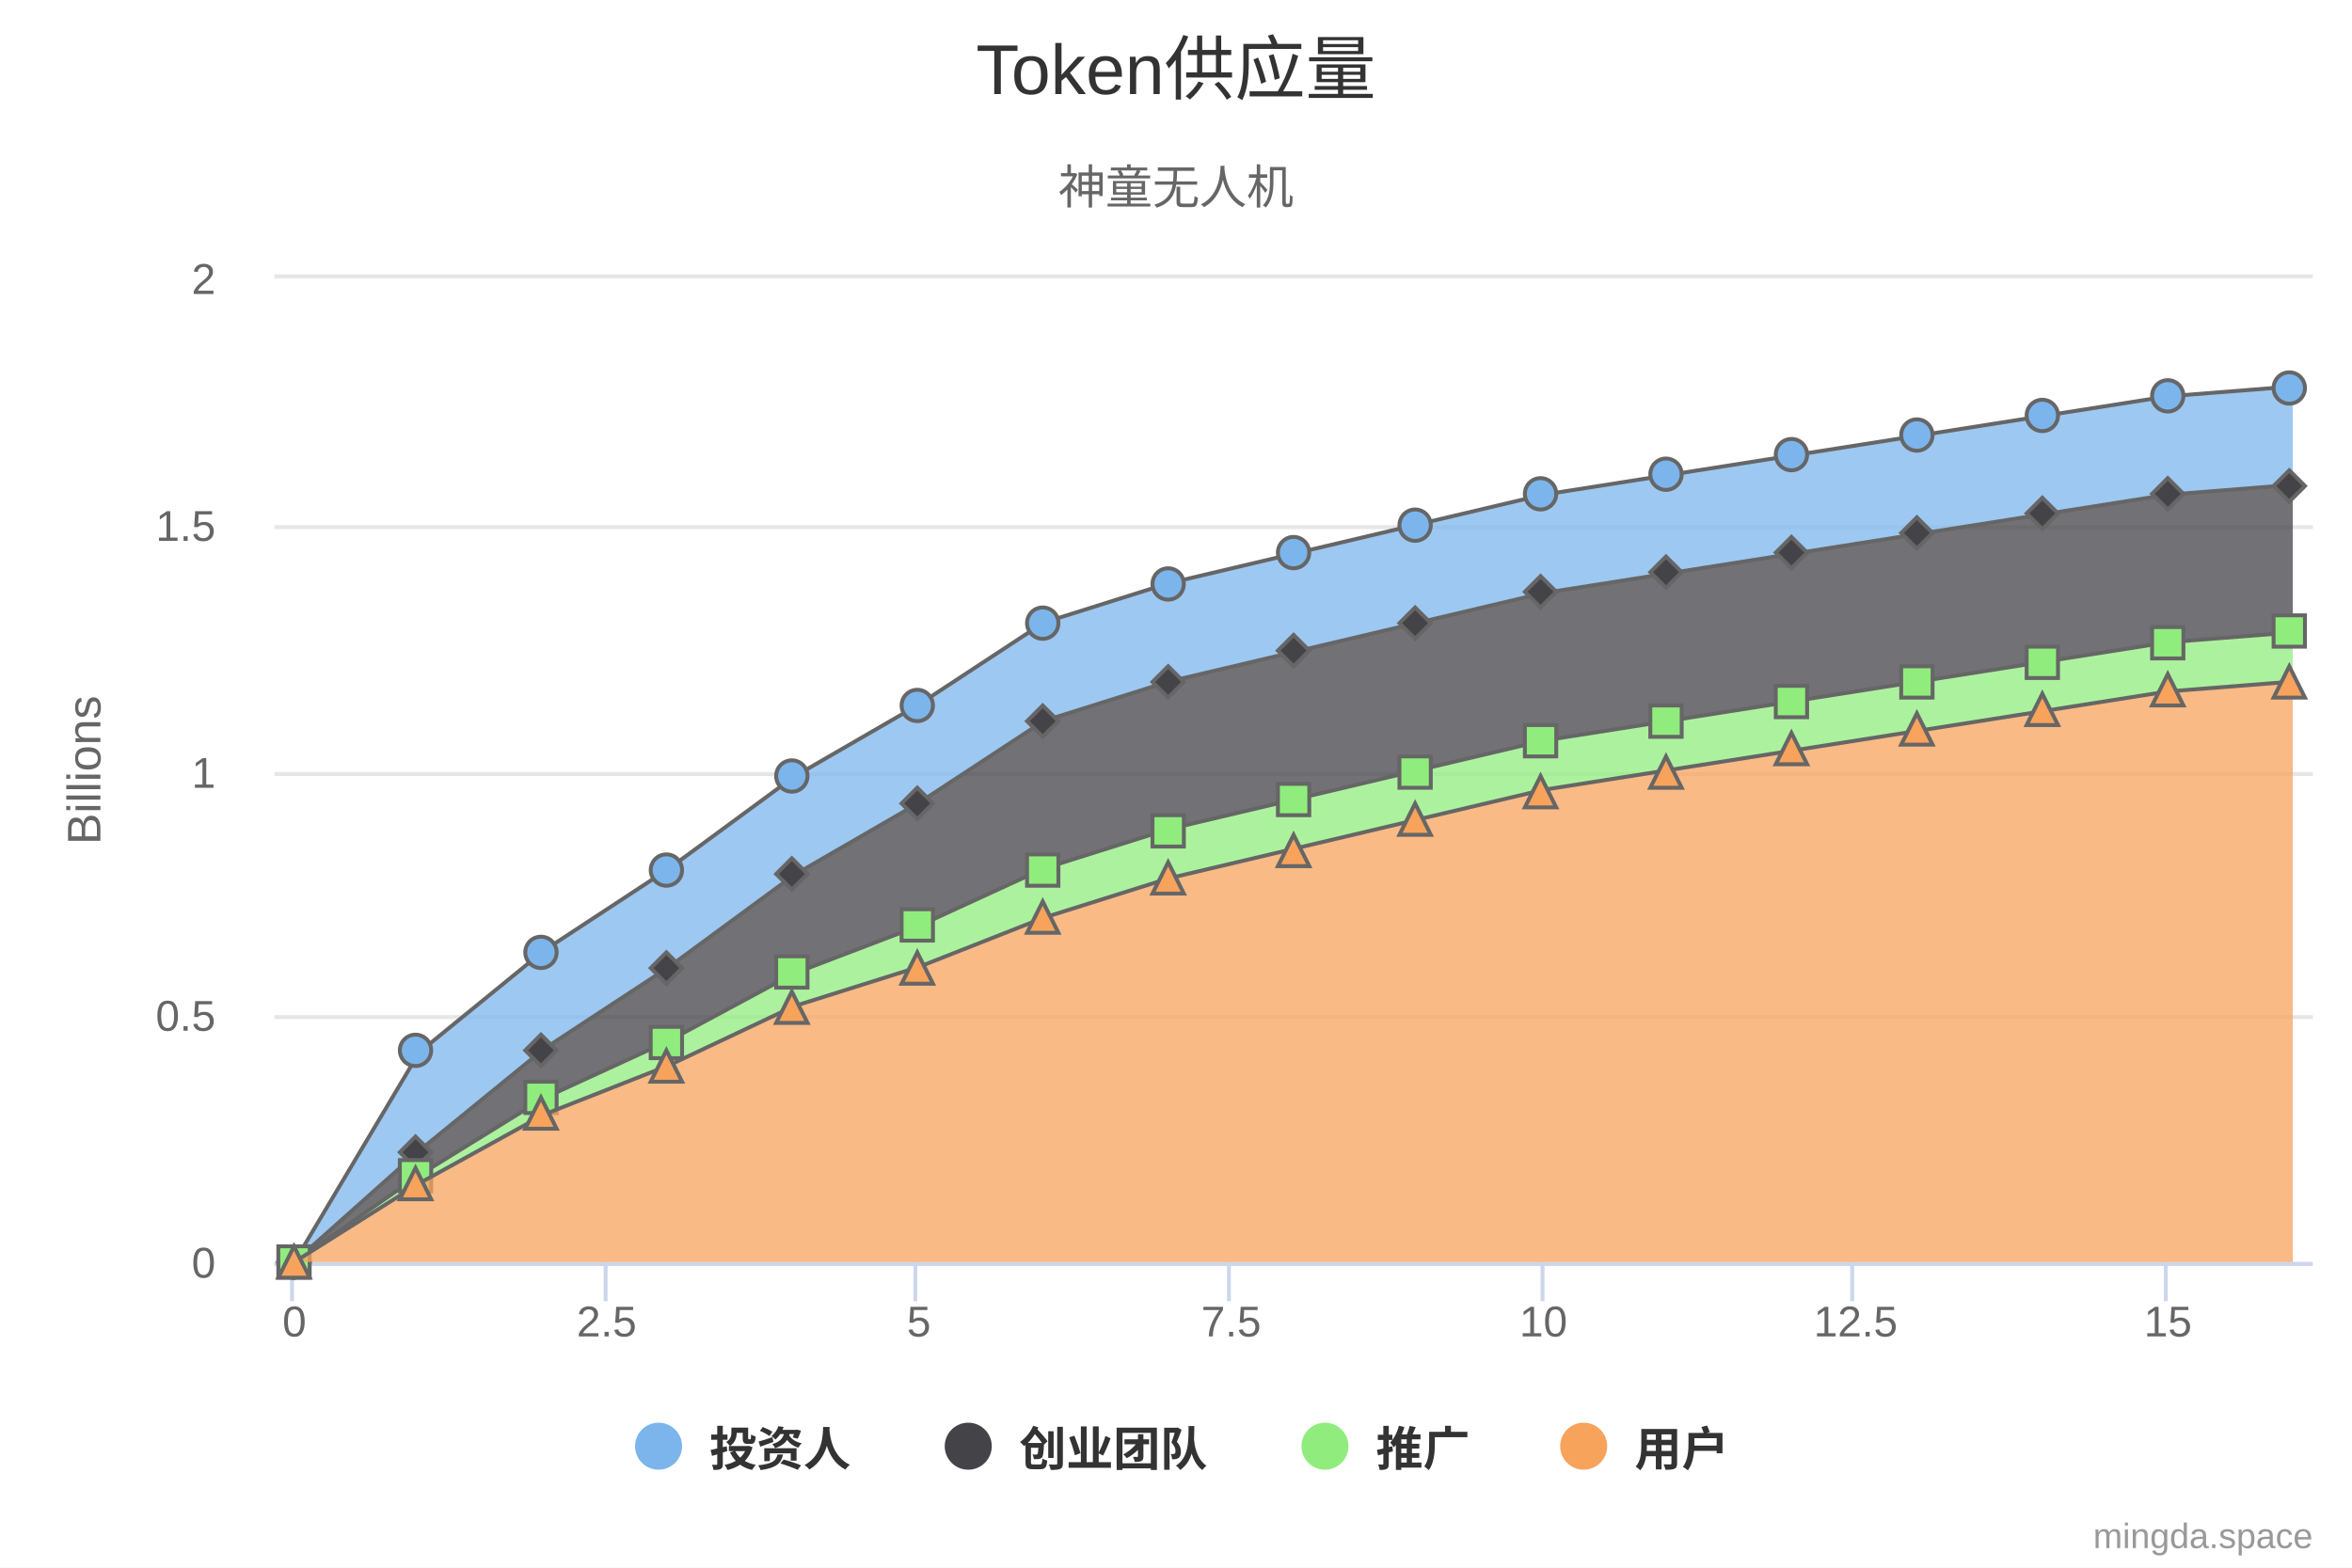
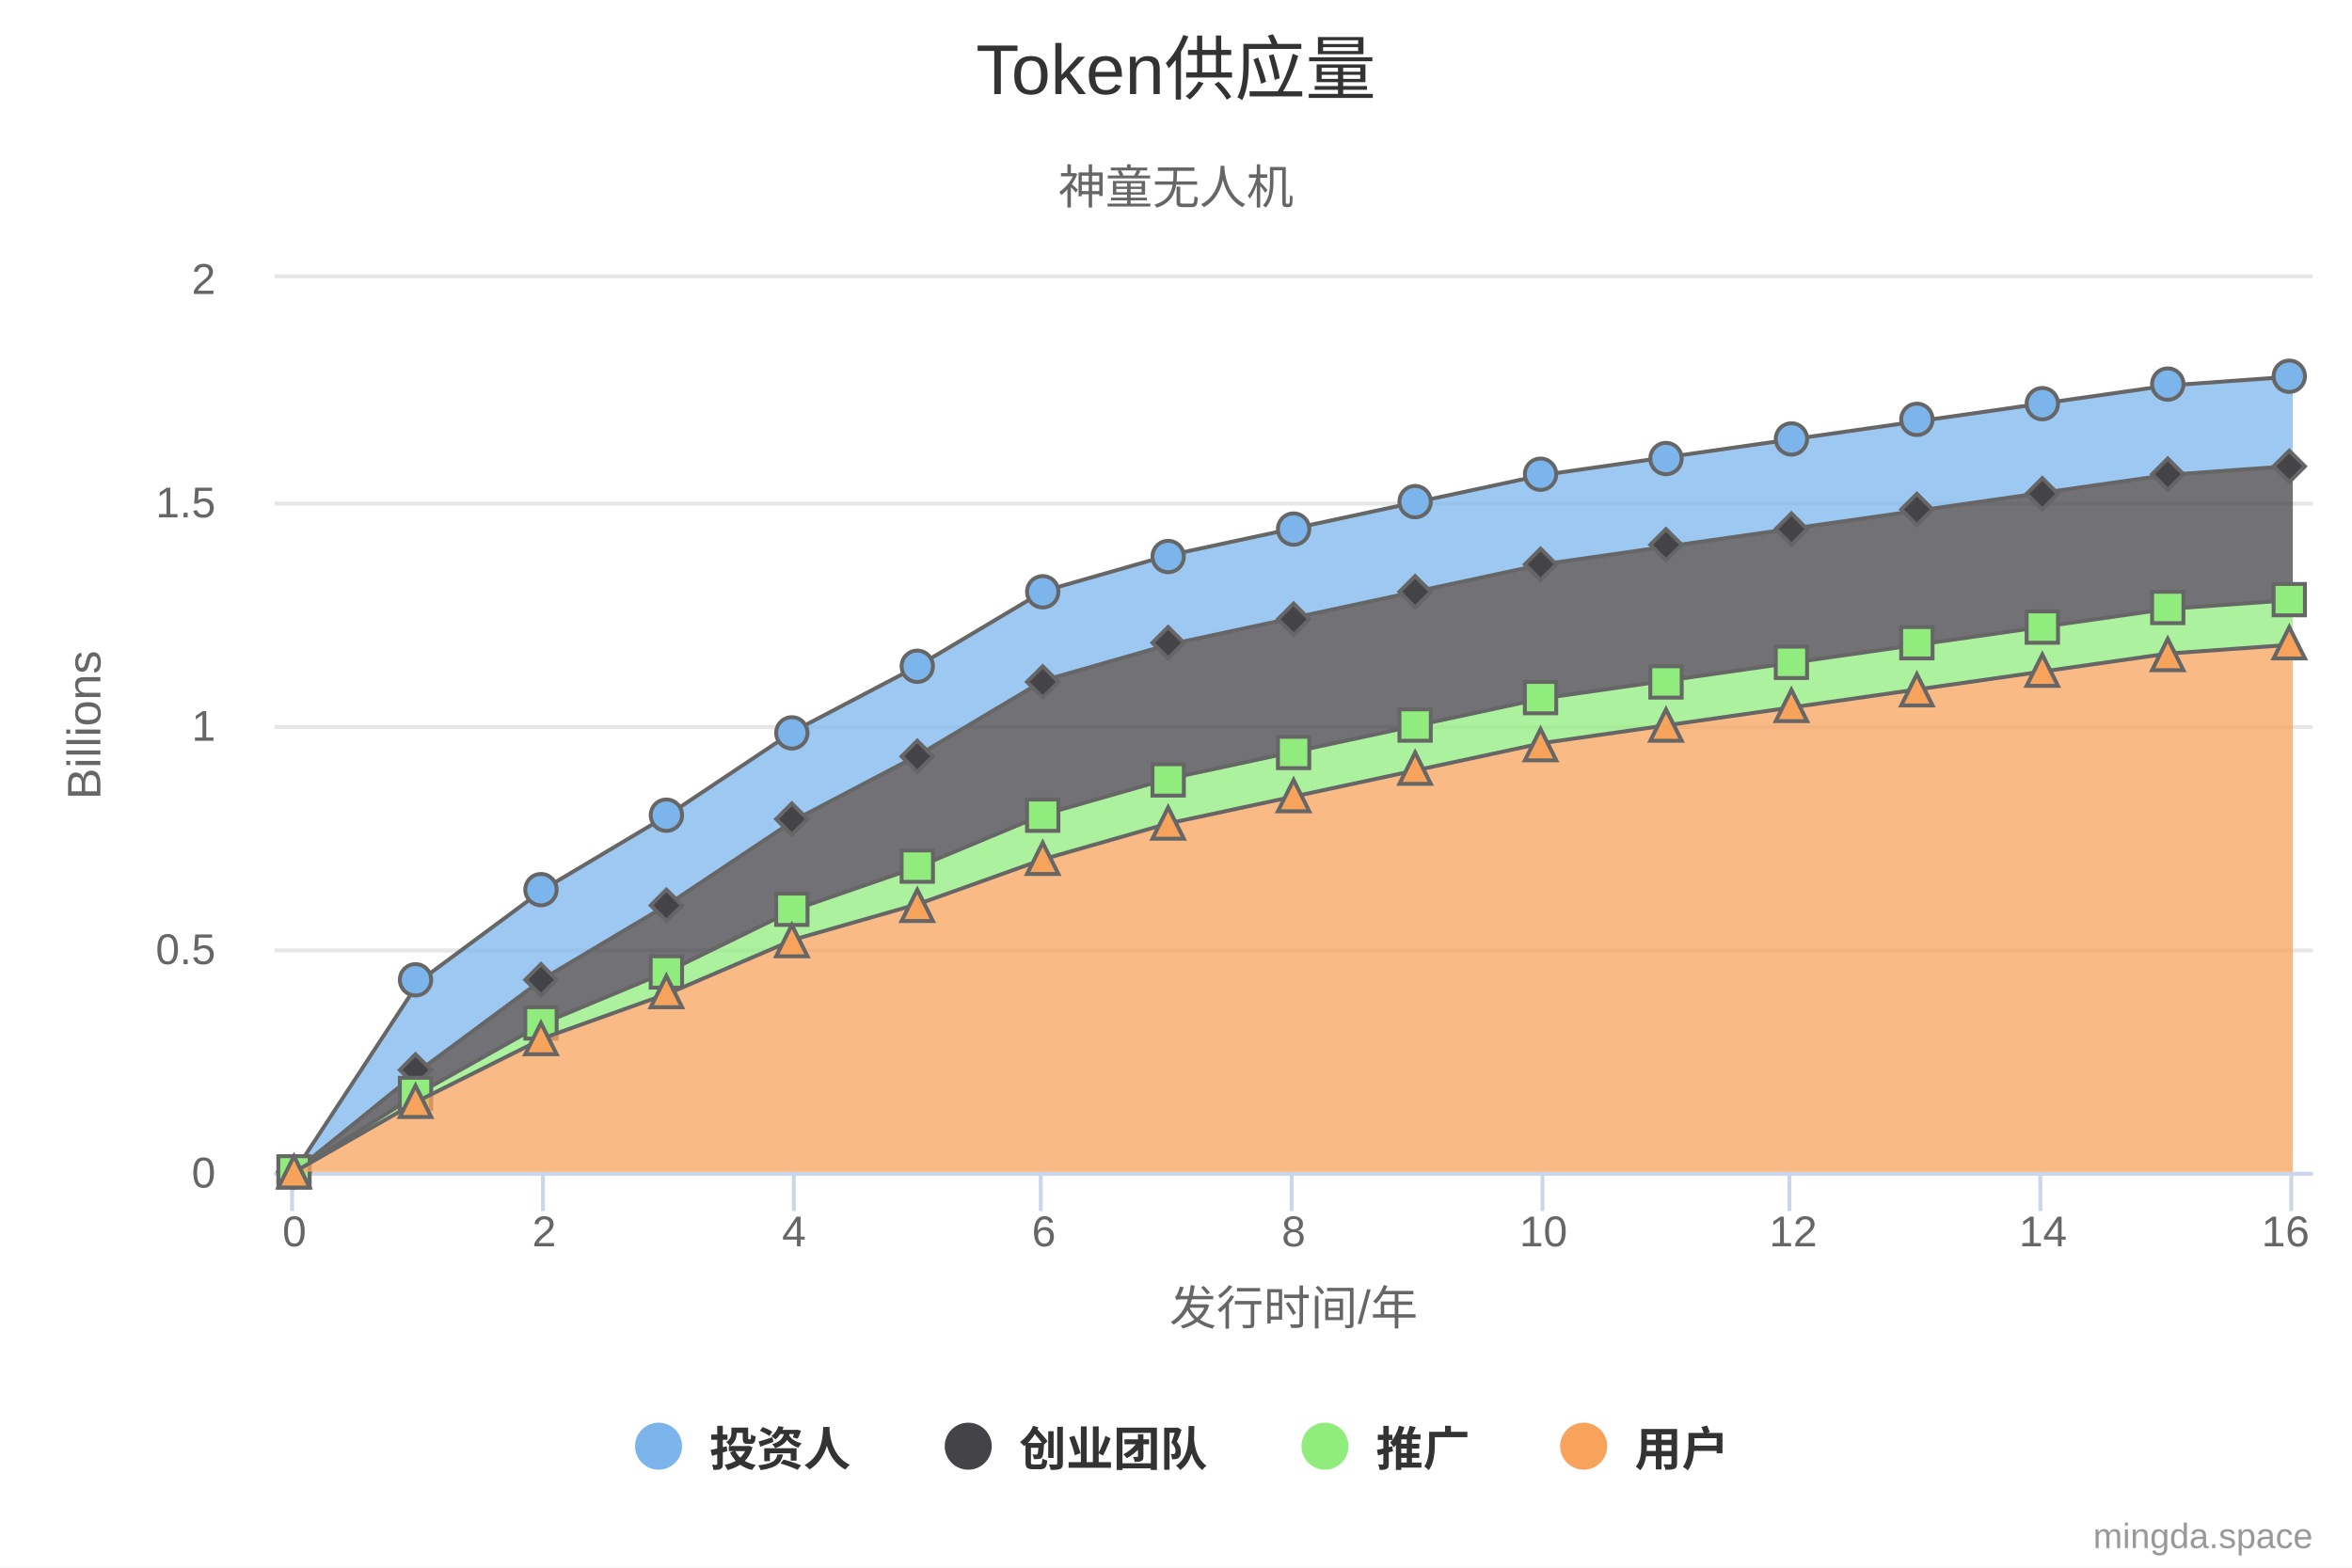
<svg xmlns="http://www.w3.org/2000/svg" version="1.1" class="highcharts-root" style="font-family:&quot;Lucida Grande&quot;, &quot;Lucida Sans Unicode&quot;, Arial, Helvetica, sans-serif;font-size:12px;" width="600" height="400" viewBox="0 0 600 400">
  <defs>
-     <clipPath id="highcharts-ip0k5ia-7">
-       <rect x="0" y="0" width="520" height="251" fill="none" />
+     <clipPath id="highcharts-q4d5zho-13">
+       <rect x="0" y="0" width="520" height="228" fill="none" />
    </clipPath>
  </defs>
  <rect fill="#ffffff" class="highcharts-background" x="0" y="0" width="600" height="400" rx="0" ry="0" />
-   <rect fill="none" class="highcharts-plot-background" x="70" y="71" width="520" height="251" />
+   <rect fill="none" class="highcharts-plot-background" x="70" y="71" width="520" height="228" />
  <g class="highcharts-grid highcharts-xaxis-grid ">
-     <path fill="none" class="highcharts-grid-line" d="M 74.5 71 L 74.5 322" opacity="1" />
-     <path fill="none" class="highcharts-grid-line" d="M 154.5 71 L 154.5 322" opacity="1" />
-     <path fill="none" class="highcharts-grid-line" d="M 233.5 71 L 233.5 322" opacity="1" />
-     <path fill="none" class="highcharts-grid-line" d="M 313.5 71 L 313.5 322" opacity="1" />
-     <path fill="none" class="highcharts-grid-line" d="M 393.5 71 L 393.5 322" opacity="1" />
-     <path fill="none" class="highcharts-grid-line" d="M 472.5 71 L 472.5 322" opacity="1" />
-     <path fill="none" class="highcharts-grid-line" d="M 552.5 71 L 552.5 322" opacity="1" />
+     <path fill="none" class="highcharts-grid-line" d="M 74.5 71 L 74.5 299" opacity="1" />
+     <path fill="none" class="highcharts-grid-line" d="M 138.5 71 L 138.5 299" opacity="1" />
+     <path fill="none" class="highcharts-grid-line" d="M 202.5 71 L 202.5 299" opacity="1" />
+     <path fill="none" class="highcharts-grid-line" d="M 265.5 71 L 265.5 299" opacity="1" />
+     <path fill="none" class="highcharts-grid-line" d="M 329.5 71 L 329.5 299" opacity="1" />
+     <path fill="none" class="highcharts-grid-line" d="M 393.5 71 L 393.5 299" opacity="1" />
+     <path fill="none" class="highcharts-grid-line" d="M 456.5 71 L 456.5 299" opacity="1" />
+     <path fill="none" class="highcharts-grid-line" d="M 520.5 71 L 520.5 299" opacity="1" />
+     <path fill="none" class="highcharts-grid-line" d="M 584.5 71 L 584.5 299" opacity="1" />
  </g>
  <g class="highcharts-grid highcharts-yaxis-grid ">
-     <path fill="none" stroke="#e6e6e6" stroke-width="1" class="highcharts-grid-line" d="M 70 322.5 L 590 322.5" opacity="1" />
-     <path fill="none" stroke="#e6e6e6" stroke-width="1" class="highcharts-grid-line" d="M 70 259.5 L 590 259.5" opacity="1" />
-     <path fill="none" stroke="#e6e6e6" stroke-width="1" class="highcharts-grid-line" d="M 70 197.5 L 590 197.5" opacity="1" />
-     <path fill="none" stroke="#e6e6e6" stroke-width="1" class="highcharts-grid-line" d="M 70 134.5 L 590 134.5" opacity="1" />
+     <path fill="none" stroke="#e6e6e6" stroke-width="1" class="highcharts-grid-line" d="M 70 299.5 L 590 299.5" opacity="1" />
+     <path fill="none" stroke="#e6e6e6" stroke-width="1" class="highcharts-grid-line" d="M 70 242.5 L 590 242.5" opacity="1" />
+     <path fill="none" stroke="#e6e6e6" stroke-width="1" class="highcharts-grid-line" d="M 70 185.5 L 590 185.5" opacity="1" />
+     <path fill="none" stroke="#e6e6e6" stroke-width="1" class="highcharts-grid-line" d="M 70 128.5 L 590 128.5" opacity="1" />
    <path fill="none" stroke="#e6e6e6" stroke-width="1" class="highcharts-grid-line" d="M 70 70.5 L 590 70.5" opacity="1" />
  </g>
-   <rect fill="none" class="highcharts-plot-border" x="70" y="71" width="520" height="251" />
+   <rect fill="none" class="highcharts-plot-border" x="70" y="71" width="520" height="228" />
  <g class="highcharts-axis highcharts-xaxis ">
-     <path fill="none" class="highcharts-tick" stroke="#ccd6eb" stroke-width="1" d="M 74.5 322 L 74.5 332" opacity="1" />
-     <path fill="none" class="highcharts-tick" stroke="#ccd6eb" stroke-width="1" d="M 154.5 322 L 154.5 332" opacity="1" />
-     <path fill="none" class="highcharts-tick" stroke="#ccd6eb" stroke-width="1" d="M 233.5 322 L 233.5 332" opacity="1" />
-     <path fill="none" class="highcharts-tick" stroke="#ccd6eb" stroke-width="1" d="M 313.5 322 L 313.5 332" opacity="1" />
-     <path fill="none" class="highcharts-tick" stroke="#ccd6eb" stroke-width="1" d="M 393.5 322 L 393.5 332" opacity="1" />
-     <path fill="none" class="highcharts-tick" stroke="#ccd6eb" stroke-width="1" d="M 472.5 322 L 472.5 332" opacity="1" />
-     <path fill="none" class="highcharts-tick" stroke="#ccd6eb" stroke-width="1" d="M 552.5 322 L 552.5 332" opacity="1" />
-     <path fill="none" class="highcharts-axis-line" stroke="#ccd6eb" stroke-width="1" d="M 70 322.5 L 590 322.5" />
+     <path fill="none" class="highcharts-tick" stroke="#ccd6eb" stroke-width="1" d="M 74.5 299 L 74.5 309" opacity="1" />
+     <path fill="none" class="highcharts-tick" stroke="#ccd6eb" stroke-width="1" d="M 138.5 299 L 138.5 309" opacity="1" />
+     <path fill="none" class="highcharts-tick" stroke="#ccd6eb" stroke-width="1" d="M 202.5 299 L 202.5 309" opacity="1" />
+     <path fill="none" class="highcharts-tick" stroke="#ccd6eb" stroke-width="1" d="M 265.5 299 L 265.5 309" opacity="1" />
+     <path fill="none" class="highcharts-tick" stroke="#ccd6eb" stroke-width="1" d="M 329.5 299 L 329.5 309" opacity="1" />
+     <path fill="none" class="highcharts-tick" stroke="#ccd6eb" stroke-width="1" d="M 393.5 299 L 393.5 309" opacity="1" />
+     <path fill="none" class="highcharts-tick" stroke="#ccd6eb" stroke-width="1" d="M 456.5 299 L 456.5 309" opacity="1" />
+     <path fill="none" class="highcharts-tick" stroke="#ccd6eb" stroke-width="1" d="M 520.5 299 L 520.5 309" opacity="1" />
+     <path fill="none" class="highcharts-tick" stroke="#ccd6eb" stroke-width="1" d="M 584.5 299 L 584.5 309" opacity="1" />
+     <text x="330" text-anchor="middle" transform="translate(0,0)" class="highcharts-axis-title" style="color:#666666;fill:#666666;" y="338">
+       <tspan>发行时间/年</tspan>
+     </text>
+     <path fill="none" class="highcharts-axis-line" stroke="#ccd6eb" stroke-width="1" d="M 70 299.5 L 590 299.5" />
  </g>
  <g class="highcharts-axis highcharts-yaxis ">
-     <text x="25.609" text-anchor="middle" transform="translate(0,0) rotate(270 25.60938 196.5)" class="highcharts-axis-title" style="color:#666666;fill:#666666;" y="196.5">
+     <text x="25.609" text-anchor="middle" transform="translate(0,0) rotate(270 25.60938 185)" class="highcharts-axis-title" style="color:#666666;fill:#666666;" y="185">
      <tspan>Billions</tspan>
    </text>
-     <path fill="none" class="highcharts-axis-line" d="M 70 71 L 70 322" />
+     <path fill="none" class="highcharts-axis-line" d="M 70 71 L 70 299" />
  </g>
  <g class="highcharts-series-group">
-     <g class="highcharts-series highcharts-series-0 highcharts-area-series highcharts-color-0 " transform="translate(70,71) scale(1 1)" clip-path="url(#highcharts-ip0k5ia-7)">
-       <path fill="rgb(124,181,236)" fill-opacity="0.75" d="M 5.098 251 L 36.961 197.487 L 68.824 171.508 L 100.686 150.6 L 132.549 127.182 L 164.412 108.758 L 196.275 87.85 L 228.137 77.81 L 260 70.28 L 291.863 62.75 L 323.725 55.22 L 355.588 50.2 L 387.451 45.18 L 419.314 40.16 L 451.176 35.14 L 483.039 30.12 L 514.902 27.61 L 514.902 52.71 L 483.039 55.22 L 451.176 60.24 L 419.314 65.26 L 387.451 70.28 L 355.588 75.3 L 323.725 80.32 L 291.863 87.85 L 260 95.38 L 228.137 102.91 L 196.275 112.95 L 164.412 133.858 L 132.549 152.282 L 100.686 175.7 L 68.824 196.608 L 36.961 222.587 L 5.098 251" class="highcharts-area" />
-       <path fill="none" d="M 5.098 251 L 36.961 197.487 L 68.824 171.508 L 100.686 150.6 L 132.549 127.182 L 164.412 108.758 L 196.275 87.85 L 228.137 77.81 L 260 70.28 L 291.863 62.75 L 323.725 55.22 L 355.588 50.2 L 387.451 45.18 L 419.314 40.16 L 451.176 35.14 L 483.039 30.12 L 514.902 27.61" class="highcharts-graph" stroke="#666666" stroke-width="1" stroke-linejoin="round" stroke-linecap="round" />
+     <g class="highcharts-series highcharts-series-0 highcharts-area-series highcharts-color-0 " transform="translate(70,71) scale(1 1)" clip-path="url(#highcharts-q4d5zho-13)">
+       <path fill="rgb(124,181,236)" fill-opacity="0.75" d="M 5.098 228 L 36.961 179.39 L 68.824 155.792 L 100.686 136.8 L 132.549 115.528 L 164.412 98.792 L 196.275 79.8 L 228.137 70.68 L 260 63.84 L 291.863 57 L 323.725 50.16 L 355.588 45.6 L 387.451 41.04 L 419.314 36.48 L 451.176 31.92 L 483.039 27.36 L 514.902 25.08 L 514.902 47.88 L 483.039 50.16 L 451.176 54.72 L 419.314 59.28 L 387.451 63.84 L 355.588 68.4 L 323.725 72.96 L 291.863 79.8 L 260 86.64 L 228.137 93.48 L 196.275 102.6 L 164.412 121.592 L 132.549 138.328 L 100.686 159.6 L 68.824 178.592 L 36.961 202.19 L 5.098 228" class="highcharts-area" />
+       <path fill="none" d="M 5.098 228 L 36.961 179.39 L 68.824 155.792 L 100.686 136.8 L 132.549 115.528 L 164.412 98.792 L 196.275 79.8 L 228.137 70.68 L 260 63.84 L 291.863 57 L 323.725 50.16 L 355.588 45.6 L 387.451 41.04 L 419.314 36.48 L 451.176 31.92 L 483.039 27.36 L 514.902 25.08" class="highcharts-graph" stroke="#666666" stroke-width="1" stroke-linejoin="round" stroke-linecap="round" />
    </g>
    <g class="highcharts-markers highcharts-series-0 highcharts-area-series highcharts-color-0 " transform="translate(70,71) scale(1 1)" clip-path="none">
-       <path fill="#7cb5ec" d="M 9 251 A 4 4 0 1 1 9 250.996 Z" stroke="#666666" stroke-width="1" class="highcharts-point highcharts-color-0" />
-       <path fill="#7cb5ec" d="M 40 197 A 4 4 0 1 1 40 196.996 Z" stroke="#666666" stroke-width="1" class="highcharts-point highcharts-color-0" />
-       <path fill="#7cb5ec" d="M 72 172 A 4 4 0 1 1 72 171.996 Z" stroke="#666666" stroke-width="1" class="highcharts-point highcharts-color-0" />
-       <path fill="#7cb5ec" d="M 104 151 A 4 4 0 1 1 104 150.996 Z" stroke="#666666" stroke-width="1" class="highcharts-point highcharts-color-0" />
-       <path fill="#7cb5ec" d="M 136 127 A 4 4 0 1 1 136 126.996 Z" stroke="#666666" stroke-width="1" class="highcharts-point highcharts-color-0" />
-       <path fill="#7cb5ec" d="M 168 109 A 4 4 0 1 1 168 108.996 Z" stroke="#666666" stroke-width="1" class="highcharts-point highcharts-color-0" />
-       <path fill="#7cb5ec" d="M 200 88 A 4 4 0 1 1 200 87.996 Z" stroke="#666666" stroke-width="1" class="highcharts-point highcharts-color-0" />
-       <path fill="#7cb5ec" d="M 232 78 A 4 4 0 1 1 232 77.996 Z" stroke="#666666" stroke-width="1" class="highcharts-point highcharts-color-0" />
-       <path fill="#7cb5ec" d="M 264 70 A 4 4 0 1 1 264 69.996 Z" stroke="#666666" stroke-width="1" class="highcharts-point highcharts-color-0" />
-       <path fill="#7cb5ec" d="M 295 63 A 4 4 0 1 1 295 62.996 Z" stroke="#666666" stroke-width="1" class="highcharts-point highcharts-color-0" />
-       <path fill="#7cb5ec" d="M 327 55 A 4 4 0 1 1 327 54.996 Z" stroke="#666666" stroke-width="1" class="highcharts-point highcharts-color-0" />
-       <path fill="#7cb5ec" d="M 359 50 A 4 4 0 1 1 359 49.996 Z" stroke="#666666" stroke-width="1" class="highcharts-point highcharts-color-0" />
-       <path fill="#7cb5ec" d="M 391 45 A 4 4 0 1 1 391 44.996 Z" stroke="#666666" stroke-width="1" class="highcharts-point highcharts-color-0" />
-       <path fill="#7cb5ec" d="M 423 40 A 4 4 0 1 1 423 39.996 Z" stroke="#666666" stroke-width="1" class="highcharts-point highcharts-color-0" />
-       <path fill="#7cb5ec" d="M 455 35 A 4 4 0 1 1 455 34.996 Z" stroke="#666666" stroke-width="1" class="highcharts-point highcharts-color-0" />
-       <path fill="#7cb5ec" d="M 487 30 A 4 4 0 1 1 487 29.996 Z" stroke="#666666" stroke-width="1" class="highcharts-point highcharts-color-0" />
-       <path fill="#7cb5ec" d="M 518 28 A 4 4 0 1 1 518 27.996 Z" stroke="#666666" stroke-width="1" class="highcharts-point highcharts-color-0" />
+       <path fill="#7cb5ec" d="M 9 228 A 4 4 0 1 1 9 227.996 Z" stroke="#666666" stroke-width="1" class="highcharts-point highcharts-color-0" />
+       <path fill="#7cb5ec" d="M 40 179 A 4 4 0 1 1 40 178.996 Z" stroke="#666666" stroke-width="1" class="highcharts-point highcharts-color-0" />
+       <path fill="#7cb5ec" d="M 72 156 A 4 4 0 1 1 72 155.996 Z" stroke="#666666" stroke-width="1" class="highcharts-point highcharts-color-0" />
+       <path fill="#7cb5ec" d="M 104 137 A 4 4 0 1 1 104 136.996 Z" stroke="#666666" stroke-width="1" class="highcharts-point highcharts-color-0" />
+       <path fill="#7cb5ec" d="M 136 116 A 4 4 0 1 1 136 115.996 Z" stroke="#666666" stroke-width="1" class="highcharts-point highcharts-color-0" />
+       <path fill="#7cb5ec" d="M 168 99 A 4 4 0 1 1 168 98.996 Z" stroke="#666666" stroke-width="1" class="highcharts-point highcharts-color-0" />
+       <path fill="#7cb5ec" d="M 200 80 A 4 4 0 1 1 200 79.996 Z" stroke="#666666" stroke-width="1" class="highcharts-point highcharts-color-0" />
+       <path fill="#7cb5ec" d="M 232 71 A 4 4 0 1 1 232 70.996 Z" stroke="#666666" stroke-width="1" class="highcharts-point highcharts-color-0" />
+       <path fill="#7cb5ec" d="M 264 64 A 4 4 0 1 1 264 63.996 Z" stroke="#666666" stroke-width="1" class="highcharts-point highcharts-color-0" />
+       <path fill="#7cb5ec" d="M 295 57 A 4 4 0 1 1 295 56.996 Z" stroke="#666666" stroke-width="1" class="highcharts-point highcharts-color-0" />
+       <path fill="#7cb5ec" d="M 327 50 A 4 4 0 1 1 327 49.996 Z" stroke="#666666" stroke-width="1" class="highcharts-point highcharts-color-0" />
+       <path fill="#7cb5ec" d="M 359 46 A 4 4 0 1 1 359 45.996 Z" stroke="#666666" stroke-width="1" class="highcharts-point highcharts-color-0" />
+       <path fill="#7cb5ec" d="M 391 41 A 4 4 0 1 1 391 40.996 Z" stroke="#666666" stroke-width="1" class="highcharts-point highcharts-color-0" />
+       <path fill="#7cb5ec" d="M 423 36 A 4 4 0 1 1 423 35.996 Z" stroke="#666666" stroke-width="1" class="highcharts-point highcharts-color-0" />
+       <path fill="#7cb5ec" d="M 455 32 A 4 4 0 1 1 455 31.996 Z" stroke="#666666" stroke-width="1" class="highcharts-point highcharts-color-0" />
+       <path fill="#7cb5ec" d="M 487 27 A 4 4 0 1 1 487 26.996 Z" stroke="#666666" stroke-width="1" class="highcharts-point highcharts-color-0" />
+       <path fill="#7cb5ec" d="M 518 25 A 4 4 0 1 1 518 24.996 Z" stroke="#666666" stroke-width="1" class="highcharts-point highcharts-color-0" />
    </g>
-     <g class="highcharts-series highcharts-series-1 highcharts-area-series highcharts-color-1 " transform="translate(70,71) scale(1 1)" clip-path="url(#highcharts-ip0k5ia-7)">
-       <path fill="rgb(67,67,72)" fill-opacity="0.75" d="M 5.098 251 L 36.961 222.587 L 68.824 196.608 L 100.686 175.7 L 132.549 152.282 L 164.412 133.858 L 196.275 112.95 L 228.137 102.91 L 260 95.38 L 291.863 87.85 L 323.725 80.32 L 355.588 75.3 L 387.451 70.28 L 419.314 65.26 L 451.176 60.24 L 483.039 55.22 L 514.902 52.71 L 514.902 90.36 L 483.039 92.87 L 451.176 97.89 L 419.314 102.91 L 387.451 107.93 L 355.588 112.95 L 323.725 117.97 L 291.863 125.5 L 260 133.03 L 228.137 140.56 L 196.275 150.6 L 164.412 165.233 L 132.549 177.382 L 100.686 194.525 L 68.824 209.158 L 36.961 228.837 L 5.098 251" class="highcharts-area" />
-       <path fill="none" d="M 5.098 251 L 36.961 222.587 L 68.824 196.608 L 100.686 175.7 L 132.549 152.282 L 164.412 133.858 L 196.275 112.95 L 228.137 102.91 L 260 95.38 L 291.863 87.85 L 323.725 80.32 L 355.588 75.3 L 387.451 70.28 L 419.314 65.26 L 451.176 60.24 L 483.039 55.22 L 514.902 52.71" class="highcharts-graph" stroke="#666666" stroke-width="1" stroke-linejoin="round" stroke-linecap="round" />
+     <g class="highcharts-series highcharts-series-1 highcharts-area-series highcharts-color-1 " transform="translate(70,71) scale(1 1)" clip-path="url(#highcharts-q4d5zho-13)">
+       <path fill="rgb(67,67,72)" fill-opacity="0.75" d="M 5.098 228 L 36.961 202.19 L 68.824 178.592 L 100.686 159.6 L 132.549 138.328 L 164.412 121.592 L 196.275 102.6 L 228.137 93.48 L 260 86.64 L 291.863 79.8 L 323.725 72.96 L 355.588 68.4 L 387.451 63.84 L 419.314 59.28 L 451.176 54.72 L 483.039 50.16 L 514.902 47.88 L 514.902 82.08 L 483.039 84.36 L 451.176 88.92 L 419.314 93.48 L 387.451 98.04 L 355.588 102.6 L 323.725 107.16 L 291.863 114 L 260 120.84 L 228.137 127.68 L 196.275 136.8 L 164.412 150.092 L 132.549 161.128 L 100.686 176.7 L 68.824 189.992 L 36.961 207.868 L 5.098 228" class="highcharts-area" />
+       <path fill="none" d="M 5.098 228 L 36.961 202.19 L 68.824 178.592 L 100.686 159.6 L 132.549 138.328 L 164.412 121.592 L 196.275 102.6 L 228.137 93.48 L 260 86.64 L 291.863 79.8 L 323.725 72.96 L 355.588 68.4 L 387.451 63.84 L 419.314 59.28 L 451.176 54.72 L 483.039 50.16 L 514.902 47.88" class="highcharts-graph" stroke="#666666" stroke-width="1" stroke-linejoin="round" stroke-linecap="round" />
    </g>
    <g class="highcharts-markers highcharts-series-1 highcharts-area-series highcharts-color-1 " transform="translate(70,71) scale(1 1)" clip-path="none">
-       <path fill="#434348" d="M 5 247 L 9 251 5 255 1 251 Z" stroke="#666666" stroke-width="1" class="highcharts-point highcharts-color-1" />
-       <path fill="#434348" d="M 36 219 L 40 223 36 227 32 223 Z" stroke="#666666" stroke-width="1" class="highcharts-point highcharts-color-1" />
-       <path fill="#434348" d="M 68 193 L 72 197 68 201 64 197 Z" stroke="#666666" stroke-width="1" class="highcharts-point highcharts-color-1" />
-       <path fill="#434348" d="M 100 172 L 104 176 100 180 96 176 Z" stroke="#666666" stroke-width="1" class="highcharts-point highcharts-color-1" />
-       <path fill="#434348" d="M 132 148 L 136 152 132 156 128 152 Z" stroke="#666666" stroke-width="1" class="highcharts-point highcharts-color-1" />
-       <path fill="#434348" d="M 164 130 L 168 134 164 138 160 134 Z" stroke="#666666" stroke-width="1" class="highcharts-point highcharts-color-1" />
-       <path fill="#434348" d="M 196 109 L 200 113 196 117 192 113 Z" stroke="#666666" stroke-width="1" class="highcharts-point highcharts-color-1" />
-       <path fill="#434348" d="M 228 99 L 232 103 228 107 224 103 Z" stroke="#666666" stroke-width="1" class="highcharts-point highcharts-color-1" />
-       <path fill="#434348" d="M 260 91 L 264 95 260 99 256 95 Z" stroke="#666666" stroke-width="1" class="highcharts-point highcharts-color-1" />
-       <path fill="#434348" d="M 291 84 L 295 88 291 92 287 88 Z" stroke="#666666" stroke-width="1" class="highcharts-point highcharts-color-1" />
-       <path fill="#434348" d="M 323 76 L 327 80 323 84 319 80 Z" stroke="#666666" stroke-width="1" class="highcharts-point highcharts-color-1" />
-       <path fill="#434348" d="M 355 71 L 359 75 355 79 351 75 Z" stroke="#666666" stroke-width="1" class="highcharts-point highcharts-color-1" />
-       <path fill="#434348" d="M 387 66 L 391 70 387 74 383 70 Z" stroke="#666666" stroke-width="1" class="highcharts-point highcharts-color-1" />
-       <path fill="#434348" d="M 419 61 L 423 65 419 69 415 65 Z" stroke="#666666" stroke-width="1" class="highcharts-point highcharts-color-1" />
-       <path fill="#434348" d="M 451 56 L 455 60 451 64 447 60 Z" stroke="#666666" stroke-width="1" class="highcharts-point highcharts-color-1" />
-       <path fill="#434348" d="M 483 51 L 487 55 483 59 479 55 Z" stroke="#666666" stroke-width="1" class="highcharts-point highcharts-color-1" />
-       <path fill="#434348" d="M 514 49 L 518 53 514 57 510 53 Z" stroke="#666666" stroke-width="1" class="highcharts-point highcharts-color-1" />
+       <path fill="#434348" d="M 5 224 L 9 228 5 232 1 228 Z" stroke="#666666" stroke-width="1" class="highcharts-point highcharts-color-1" />
+       <path fill="#434348" d="M 36 198 L 40 202 36 206 32 202 Z" stroke="#666666" stroke-width="1" class="highcharts-point highcharts-color-1" />
+       <path fill="#434348" d="M 68 175 L 72 179 68 183 64 179 Z" stroke="#666666" stroke-width="1" class="highcharts-point highcharts-color-1" />
+       <path fill="#434348" d="M 100 156 L 104 160 100 164 96 160 Z" stroke="#666666" stroke-width="1" class="highcharts-point highcharts-color-1" />
+       <path fill="#434348" d="M 132 134 L 136 138 132 142 128 138 Z" stroke="#666666" stroke-width="1" class="highcharts-point highcharts-color-1" />
+       <path fill="#434348" d="M 164 118 L 168 122 164 126 160 122 Z" stroke="#666666" stroke-width="1" class="highcharts-point highcharts-color-1" />
+       <path fill="#434348" d="M 196 99 L 200 103 196 107 192 103 Z" stroke="#666666" stroke-width="1" class="highcharts-point highcharts-color-1" />
+       <path fill="#434348" d="M 228 89 L 232 93 228 97 224 93 Z" stroke="#666666" stroke-width="1" class="highcharts-point highcharts-color-1" />
+       <path fill="#434348" d="M 260 83 L 264 87 260 91 256 87 Z" stroke="#666666" stroke-width="1" class="highcharts-point highcharts-color-1" />
+       <path fill="#434348" d="M 291 76 L 295 80 291 84 287 80 Z" stroke="#666666" stroke-width="1" class="highcharts-point highcharts-color-1" />
+       <path fill="#434348" d="M 323 69 L 327 73 323 77 319 73 Z" stroke="#666666" stroke-width="1" class="highcharts-point highcharts-color-1" />
+       <path fill="#434348" d="M 355 64 L 359 68 355 72 351 68 Z" stroke="#666666" stroke-width="1" class="highcharts-point highcharts-color-1" />
+       <path fill="#434348" d="M 387 60 L 391 64 387 68 383 64 Z" stroke="#666666" stroke-width="1" class="highcharts-point highcharts-color-1" />
+       <path fill="#434348" d="M 419 55 L 423 59 419 63 415 59 Z" stroke="#666666" stroke-width="1" class="highcharts-point highcharts-color-1" />
+       <path fill="#434348" d="M 451 51 L 455 55 451 59 447 55 Z" stroke="#666666" stroke-width="1" class="highcharts-point highcharts-color-1" />
+       <path fill="#434348" d="M 483 46 L 487 50 483 54 479 50 Z" stroke="#666666" stroke-width="1" class="highcharts-point highcharts-color-1" />
+       <path fill="#434348" d="M 514 44 L 518 48 514 52 510 48 Z" stroke="#666666" stroke-width="1" class="highcharts-point highcharts-color-1" />
    </g>
-     <g class="highcharts-series highcharts-series-2 highcharts-area-series highcharts-color-2 " transform="translate(70,71) scale(1 1)" clip-path="url(#highcharts-ip0k5ia-7)">
-       <path fill="rgb(144,237,125)" fill-opacity="0.75" d="M 5.098 251 L 36.961 228.837 L 68.824 209.158 L 100.686 194.525 L 132.549 177.382 L 164.412 165.233 L 196.275 150.6 L 228.137 140.56 L 260 133.03 L 291.863 125.5 L 323.725 117.97 L 355.588 112.95 L 387.451 107.93 L 419.314 102.91 L 451.176 97.89 L 483.039 92.87 L 514.902 90.36 L 514.902 102.91 L 483.039 105.42 L 451.176 110.44 L 419.314 115.46 L 387.451 120.48 L 355.588 125.5 L 323.725 130.52 L 291.863 138.05 L 260 145.58 L 228.137 153.11 L 196.275 163.15 L 164.412 175.7 L 132.549 185.74 L 100.686 200.8 L 68.824 213.35 L 36.961 230.92 L 5.098 251" class="highcharts-area" />
-       <path fill="none" d="M 5.098 251 L 36.961 228.837 L 68.824 209.158 L 100.686 194.525 L 132.549 177.382 L 164.412 165.233 L 196.275 150.6 L 228.137 140.56 L 260 133.03 L 291.863 125.5 L 323.725 117.97 L 355.588 112.95 L 387.451 107.93 L 419.314 102.91 L 451.176 97.89 L 483.039 92.87 L 514.902 90.36" class="highcharts-graph" stroke="#666666" stroke-width="1" stroke-linejoin="round" stroke-linecap="round" />
+     <g class="highcharts-series highcharts-series-2 highcharts-area-series highcharts-color-2 " transform="translate(70,71) scale(1 1)" clip-path="url(#highcharts-q4d5zho-13)">
+       <path fill="rgb(144,237,125)" fill-opacity="0.75" d="M 5.098 228 L 36.961 207.868 L 68.824 189.992 L 100.686 176.7 L 132.549 161.128 L 164.412 150.092 L 196.275 136.8 L 228.137 127.68 L 260 120.84 L 291.863 114 L 323.725 107.16 L 355.588 102.6 L 387.451 98.04 L 419.314 93.48 L 451.176 88.92 L 483.039 84.36 L 514.902 82.08 L 514.902 93.48 L 483.039 95.76 L 451.176 100.32 L 419.314 104.88 L 387.451 109.44 L 355.588 114 L 323.725 118.56 L 291.863 125.4 L 260 132.24 L 228.137 139.08 L 196.275 148.2 L 164.412 159.6 L 132.549 168.72 L 100.686 182.4 L 68.824 193.8 L 36.961 209.76 L 5.098 228" class="highcharts-area" />
+       <path fill="none" d="M 5.098 228 L 36.961 207.868 L 68.824 189.992 L 100.686 176.7 L 132.549 161.128 L 164.412 150.092 L 196.275 136.8 L 228.137 127.68 L 260 120.84 L 291.863 114 L 323.725 107.16 L 355.588 102.6 L 387.451 98.04 L 419.314 93.48 L 451.176 88.92 L 483.039 84.36 L 514.902 82.08" class="highcharts-graph" stroke="#666666" stroke-width="1" stroke-linejoin="round" stroke-linecap="round" />
    </g>
    <g class="highcharts-markers highcharts-series-2 highcharts-area-series highcharts-color-2 " transform="translate(70,71) scale(1 1)" clip-path="none">
-       <path fill="#90ed7d" d="M 1 247 L 9 247 9 255 1 255 Z" stroke="#666666" stroke-width="1" class="highcharts-point highcharts-color-2" />
-       <path fill="#90ed7d" d="M 32 225 L 40 225 40 233 32 233 Z" stroke="#666666" stroke-width="1" class="highcharts-point highcharts-color-2" />
-       <path fill="#90ed7d" d="M 64 205 L 72 205 72 213 64 213 Z" stroke="#666666" stroke-width="1" class="highcharts-point highcharts-color-2" />
-       <path fill="#90ed7d" d="M 96 191 L 104 191 104 199 96 199 Z" stroke="#666666" stroke-width="1" class="highcharts-point highcharts-color-2" />
-       <path fill="#90ed7d" d="M 128 173 L 136 173 136 181 128 181 Z" stroke="#666666" stroke-width="1" class="highcharts-point highcharts-color-2" />
-       <path fill="#90ed7d" d="M 160 161 L 168 161 168 169 160 169 Z" stroke="#666666" stroke-width="1" class="highcharts-point highcharts-color-2" />
-       <path fill="#90ed7d" d="M 192 147 L 200 147 200 155 192 155 Z" stroke="#666666" stroke-width="1" class="highcharts-point highcharts-color-2" />
-       <path fill="#90ed7d" d="M 224 137 L 232 137 232 145 224 145 Z" stroke="#666666" stroke-width="1" class="highcharts-point highcharts-color-2" />
-       <path fill="#90ed7d" d="M 256 129 L 264 129 264 137 256 137 Z" stroke="#666666" stroke-width="1" class="highcharts-point highcharts-color-2" />
-       <path fill="#90ed7d" d="M 287 122 L 295 122 295 130 287 130 Z" stroke="#666666" stroke-width="1" class="highcharts-point highcharts-color-2" />
-       <path fill="#90ed7d" d="M 319 114 L 327 114 327 122 319 122 Z" stroke="#666666" stroke-width="1" class="highcharts-point highcharts-color-2" />
-       <path fill="#90ed7d" d="M 351 109 L 359 109 359 117 351 117 Z" stroke="#666666" stroke-width="1" class="highcharts-point highcharts-color-2" />
-       <path fill="#90ed7d" d="M 383 104 L 391 104 391 112 383 112 Z" stroke="#666666" stroke-width="1" class="highcharts-point highcharts-color-2" />
-       <path fill="#90ed7d" d="M 415 99 L 423 99 423 107 415 107 Z" stroke="#666666" stroke-width="1" class="highcharts-point highcharts-color-2" />
-       <path fill="#90ed7d" d="M 447 94 L 455 94 455 102 447 102 Z" stroke="#666666" stroke-width="1" class="highcharts-point highcharts-color-2" />
-       <path fill="#90ed7d" d="M 479 89 L 487 89 487 97 479 97 Z" stroke="#666666" stroke-width="1" class="highcharts-point highcharts-color-2" />
-       <path fill="#90ed7d" d="M 510 86 L 518 86 518 94 510 94 Z" stroke="#666666" stroke-width="1" class="highcharts-point highcharts-color-2" />
+       <path fill="#90ed7d" d="M 1 224 L 9 224 9 232 1 232 Z" stroke="#666666" stroke-width="1" class="highcharts-point highcharts-color-2" />
+       <path fill="#90ed7d" d="M 32 204 L 40 204 40 212 32 212 Z" stroke="#666666" stroke-width="1" class="highcharts-point highcharts-color-2" />
+       <path fill="#90ed7d" d="M 64 186 L 72 186 72 194 64 194 Z" stroke="#666666" stroke-width="1" class="highcharts-point highcharts-color-2" />
+       <path fill="#90ed7d" d="M 96 173 L 104 173 104 181 96 181 Z" stroke="#666666" stroke-width="1" class="highcharts-point highcharts-color-2" />
+       <path fill="#90ed7d" d="M 128 157 L 136 157 136 165 128 165 Z" stroke="#666666" stroke-width="1" class="highcharts-point highcharts-color-2" />
+       <path fill="#90ed7d" d="M 160 146 L 168 146 168 154 160 154 Z" stroke="#666666" stroke-width="1" class="highcharts-point highcharts-color-2" />
+       <path fill="#90ed7d" d="M 192 133 L 200 133 200 141 192 141 Z" stroke="#666666" stroke-width="1" class="highcharts-point highcharts-color-2" />
+       <path fill="#90ed7d" d="M 224 124 L 232 124 232 132 224 132 Z" stroke="#666666" stroke-width="1" class="highcharts-point highcharts-color-2" />
+       <path fill="#90ed7d" d="M 256 117 L 264 117 264 125 256 125 Z" stroke="#666666" stroke-width="1" class="highcharts-point highcharts-color-2" />
+       <path fill="#90ed7d" d="M 287 110 L 295 110 295 118 287 118 Z" stroke="#666666" stroke-width="1" class="highcharts-point highcharts-color-2" />
+       <path fill="#90ed7d" d="M 319 103 L 327 103 327 111 319 111 Z" stroke="#666666" stroke-width="1" class="highcharts-point highcharts-color-2" />
+       <path fill="#90ed7d" d="M 351 99 L 359 99 359 107 351 107 Z" stroke="#666666" stroke-width="1" class="highcharts-point highcharts-color-2" />
+       <path fill="#90ed7d" d="M 383 94 L 391 94 391 102 383 102 Z" stroke="#666666" stroke-width="1" class="highcharts-point highcharts-color-2" />
+       <path fill="#90ed7d" d="M 415 89 L 423 89 423 97 415 97 Z" stroke="#666666" stroke-width="1" class="highcharts-point highcharts-color-2" />
+       <path fill="#90ed7d" d="M 447 85 L 455 85 455 93 447 93 Z" stroke="#666666" stroke-width="1" class="highcharts-point highcharts-color-2" />
+       <path fill="#90ed7d" d="M 479 80 L 487 80 487 88 479 88 Z" stroke="#666666" stroke-width="1" class="highcharts-point highcharts-color-2" />
+       <path fill="#90ed7d" d="M 510 78 L 518 78 518 86 510 86 Z" stroke="#666666" stroke-width="1" class="highcharts-point highcharts-color-2" />
    </g>
-     <g class="highcharts-series highcharts-series-3 highcharts-area-series highcharts-color-3 " transform="translate(70,71) scale(1 1)" clip-path="url(#highcharts-ip0k5ia-7)">
-       <path fill="rgb(247,163,92)" fill-opacity="0.75" d="M 5.098 251 L 36.961 230.92 L 68.824 213.35 L 100.686 200.8 L 132.549 185.74 L 164.412 175.7 L 196.275 163.15 L 228.137 153.11 L 260 145.58 L 291.863 138.05 L 323.725 130.52 L 355.588 125.5 L 387.451 120.48 L 419.314 115.46 L 451.176 110.44 L 483.039 105.42 L 514.902 102.91 L 514.902 251 L 483.039 251 L 451.176 251 L 419.314 251 L 387.451 251 L 355.588 251 L 323.725 251 L 291.863 251 L 260 251 L 228.137 251 L 196.275 251 L 164.412 251 L 132.549 251 L 100.686 251 L 68.824 251 L 36.961 251 L 5.098 251" class="highcharts-area" />
-       <path fill="none" d="M 5.098 251 L 36.961 230.92 L 68.824 213.35 L 100.686 200.8 L 132.549 185.74 L 164.412 175.7 L 196.275 163.15 L 228.137 153.11 L 260 145.58 L 291.863 138.05 L 323.725 130.52 L 355.588 125.5 L 387.451 120.48 L 419.314 115.46 L 451.176 110.44 L 483.039 105.42 L 514.902 102.91" class="highcharts-graph" stroke="#666666" stroke-width="1" stroke-linejoin="round" stroke-linecap="round" />
+     <g class="highcharts-series highcharts-series-3 highcharts-area-series highcharts-color-3 " transform="translate(70,71) scale(1 1)" clip-path="url(#highcharts-q4d5zho-13)">
+       <path fill="rgb(247,163,92)" fill-opacity="0.75" d="M 5.098 228 L 36.961 209.76 L 68.824 193.8 L 100.686 182.4 L 132.549 168.72 L 164.412 159.6 L 196.275 148.2 L 228.137 139.08 L 260 132.24 L 291.863 125.4 L 323.725 118.56 L 355.588 114 L 387.451 109.44 L 419.314 104.88 L 451.176 100.32 L 483.039 95.76 L 514.902 93.48 L 514.902 228 L 483.039 228 L 451.176 228 L 419.314 228 L 387.451 228 L 355.588 228 L 323.725 228 L 291.863 228 L 260 228 L 228.137 228 L 196.275 228 L 164.412 228 L 132.549 228 L 100.686 228 L 68.824 228 L 36.961 228 L 5.098 228" class="highcharts-area" />
+       <path fill="none" d="M 5.098 228 L 36.961 209.76 L 68.824 193.8 L 100.686 182.4 L 132.549 168.72 L 164.412 159.6 L 196.275 148.2 L 228.137 139.08 L 260 132.24 L 291.863 125.4 L 323.725 118.56 L 355.588 114 L 387.451 109.44 L 419.314 104.88 L 451.176 100.32 L 483.039 95.76 L 514.902 93.48" class="highcharts-graph" stroke="#666666" stroke-width="1" stroke-linejoin="round" stroke-linecap="round" />
    </g>
    <g class="highcharts-markers highcharts-series-3 highcharts-area-series highcharts-color-3 " transform="translate(70,71) scale(1 1)" clip-path="none">
-       <path fill="#f7a35c" d="M 5 247 L 9 255 1 255 Z" stroke="#666666" stroke-width="1" class="highcharts-point highcharts-color-3" />
-       <path fill="#f7a35c" d="M 36 227 L 40 235 32 235 Z" stroke="#666666" stroke-width="1" class="highcharts-point highcharts-color-3" />
-       <path fill="#f7a35c" d="M 68 209 L 72 217 64 217 Z" stroke="#666666" stroke-width="1" class="highcharts-point highcharts-color-3" />
-       <path fill="#f7a35c" d="M 100 197 L 104 205 96 205 Z" stroke="#666666" stroke-width="1" class="highcharts-point highcharts-color-3" />
-       <path fill="#f7a35c" d="M 132 182 L 136 190 128 190 Z" stroke="#666666" stroke-width="1" class="highcharts-point highcharts-color-3" />
-       <path fill="#f7a35c" d="M 164 172 L 168 180 160 180 Z" stroke="#666666" stroke-width="1" class="highcharts-point highcharts-color-3" />
-       <path fill="#f7a35c" d="M 196 159 L 200 167 192 167 Z" stroke="#666666" stroke-width="1" class="highcharts-point highcharts-color-3" />
-       <path fill="#f7a35c" d="M 228 149 L 232 157 224 157 Z" stroke="#666666" stroke-width="1" class="highcharts-point highcharts-color-3" />
-       <path fill="#f7a35c" d="M 260 142 L 264 150 256 150 Z" stroke="#666666" stroke-width="1" class="highcharts-point highcharts-color-3" />
-       <path fill="#f7a35c" d="M 291 134 L 295 142 287 142 Z" stroke="#666666" stroke-width="1" class="highcharts-point highcharts-color-3" />
-       <path fill="#f7a35c" d="M 323 127 L 327 135 319 135 Z" stroke="#666666" stroke-width="1" class="highcharts-point highcharts-color-3" />
-       <path fill="#f7a35c" d="M 355 122 L 359 130 351 130 Z" stroke="#666666" stroke-width="1" class="highcharts-point highcharts-color-3" />
-       <path fill="#f7a35c" d="M 387 116 L 391 124 383 124 Z" stroke="#666666" stroke-width="1" class="highcharts-point highcharts-color-3" />
-       <path fill="#f7a35c" d="M 419 111 L 423 119 415 119 Z" stroke="#666666" stroke-width="1" class="highcharts-point highcharts-color-3" />
-       <path fill="#f7a35c" d="M 451 106 L 455 114 447 114 Z" stroke="#666666" stroke-width="1" class="highcharts-point highcharts-color-3" />
-       <path fill="#f7a35c" d="M 483 101 L 487 109 479 109 Z" stroke="#666666" stroke-width="1" class="highcharts-point highcharts-color-3" />
-       <path fill="#f7a35c" d="M 514 99 L 518 107 510 107 Z" stroke="#666666" stroke-width="1" class="highcharts-point highcharts-color-3" />
+       <path fill="#f7a35c" d="M 5 224 L 9 232 1 232 Z" stroke="#666666" stroke-width="1" class="highcharts-point highcharts-color-3" />
+       <path fill="#f7a35c" d="M 36 206 L 40 214 32 214 Z" stroke="#666666" stroke-width="1" class="highcharts-point highcharts-color-3" />
+       <path fill="#f7a35c" d="M 68 190 L 72 198 64 198 Z" stroke="#666666" stroke-width="1" class="highcharts-point highcharts-color-3" />
+       <path fill="#f7a35c" d="M 100 178 L 104 186 96 186 Z" stroke="#666666" stroke-width="1" class="highcharts-point highcharts-color-3" />
+       <path fill="#f7a35c" d="M 132 165 L 136 173 128 173 Z" stroke="#666666" stroke-width="1" class="highcharts-point highcharts-color-3" />
+       <path fill="#f7a35c" d="M 164 156 L 168 164 160 164 Z" stroke="#666666" stroke-width="1" class="highcharts-point highcharts-color-3" />
+       <path fill="#f7a35c" d="M 196 144 L 200 152 192 152 Z" stroke="#666666" stroke-width="1" class="highcharts-point highcharts-color-3" />
+       <path fill="#f7a35c" d="M 228 135 L 232 143 224 143 Z" stroke="#666666" stroke-width="1" class="highcharts-point highcharts-color-3" />
+       <path fill="#f7a35c" d="M 260 128 L 264 136 256 136 Z" stroke="#666666" stroke-width="1" class="highcharts-point highcharts-color-3" />
+       <path fill="#f7a35c" d="M 291 121 L 295 129 287 129 Z" stroke="#666666" stroke-width="1" class="highcharts-point highcharts-color-3" />
+       <path fill="#f7a35c" d="M 323 115 L 327 123 319 123 Z" stroke="#666666" stroke-width="1" class="highcharts-point highcharts-color-3" />
+       <path fill="#f7a35c" d="M 355 110 L 359 118 351 118 Z" stroke="#666666" stroke-width="1" class="highcharts-point highcharts-color-3" />
+       <path fill="#f7a35c" d="M 387 105 L 391 113 383 113 Z" stroke="#666666" stroke-width="1" class="highcharts-point highcharts-color-3" />
+       <path fill="#f7a35c" d="M 419 101 L 423 109 415 109 Z" stroke="#666666" stroke-width="1" class="highcharts-point highcharts-color-3" />
+       <path fill="#f7a35c" d="M 451 96 L 455 104 447 104 Z" stroke="#666666" stroke-width="1" class="highcharts-point highcharts-color-3" />
+       <path fill="#f7a35c" d="M 483 92 L 487 100 479 100 Z" stroke="#666666" stroke-width="1" class="highcharts-point highcharts-color-3" />
+       <path fill="#f7a35c" d="M 514 89 L 518 97 510 97 Z" stroke="#666666" stroke-width="1" class="highcharts-point highcharts-color-3" />
    </g>
  </g>
  <text x="300" text-anchor="middle" class="highcharts-title" style="color:#333333;font-size:18px;fill:#333333;" y="24">
    <tspan>Token供应量</tspan>
  </text>
  <text x="300" text-anchor="middle" class="highcharts-subtitle" style="color:#666666;fill:#666666;" y="52">
    <tspan>神童无人机</tspan>
  </text>
  <g class="highcharts-legend" transform="translate(152,356)">
    <rect fill="none" class="highcharts-legend-box" rx="0" ry="0" x="0" y="0" width="297" height="29" visibility="visible" />
    <g>
      <g>
        <g class="highcharts-legend-item highcharts-area-series highcharts-color-0 highcharts-series-0" transform="translate(8,3)">
          <text x="21" style="color:#333333;font-size:12px;font-weight:bold;cursor:pointer;fill:#333333;" text-anchor="start" y="15">
            <tspan>投资人</tspan>
          </text>
          <rect x="2" y="4" width="12" height="12" fill="#7cb5ec" rx="6" ry="6" class="highcharts-point" />
        </g>
        <g class="highcharts-legend-item highcharts-area-series highcharts-color-1 highcharts-series-1" transform="translate(87,3)">
          <text x="21" y="15" style="color:#333333;font-size:12px;font-weight:bold;cursor:pointer;fill:#333333;" text-anchor="start">
            <tspan>创业团队</tspan>
          </text>
          <rect x="2" y="4" width="12" height="12" fill="#434348" rx="6" ry="6" class="highcharts-point" />
        </g>
        <g class="highcharts-legend-item highcharts-area-series highcharts-color-2 highcharts-series-2" transform="translate(178,3)">
          <text x="21" y="15" style="color:#333333;font-size:12px;font-weight:bold;cursor:pointer;fill:#333333;" text-anchor="start">
            <tspan>推广</tspan>
          </text>
          <rect x="2" y="4" width="12" height="12" fill="#90ed7d" rx="6" ry="6" class="highcharts-point" />
        </g>
        <g class="highcharts-legend-item highcharts-area-series highcharts-color-3 highcharts-series-3" transform="translate(244,3)">
          <text x="21" y="15" style="color:#333333;font-size:12px;font-weight:bold;cursor:pointer;fill:#333333;" text-anchor="start">
            <tspan>用户</tspan>
          </text>
          <rect x="2" y="4" width="12" height="12" fill="#f7a35c" rx="6" ry="6" class="highcharts-point" />
        </g>
      </g>
    </g>
  </g>
  <g class="highcharts-axis-labels highcharts-xaxis-labels ">
-     <text x="75.098" style="color:#666666;cursor:default;font-size:11px;fill:#666666;" text-anchor="middle" transform="translate(0,0)" y="341" opacity="1">0</text>
-     <text x="154.755" style="color:#666666;cursor:default;font-size:11px;fill:#666666;" text-anchor="middle" transform="translate(0,0)" y="341" opacity="1">2.5</text>
-     <text x="234.412" style="color:#666666;cursor:default;font-size:11px;fill:#666666;" text-anchor="middle" transform="translate(0,0)" y="341" opacity="1">5</text>
-     <text x="314.069" style="color:#666666;cursor:default;font-size:11px;fill:#666666;" text-anchor="middle" transform="translate(0,0)" y="341" opacity="1">7.5</text>
-     <text x="393.725" style="color:#666666;cursor:default;font-size:11px;fill:#666666;" text-anchor="middle" transform="translate(0,0)" y="341" opacity="1">10</text>
-     <text x="473.382" style="color:#666666;cursor:default;font-size:11px;fill:#666666;" text-anchor="middle" transform="translate(0,0)" y="341" opacity="1">12.5</text>
-     <text x="553.039" style="color:#666666;cursor:default;font-size:11px;fill:#666666;" text-anchor="middle" transform="translate(0,0)" y="341" opacity="1">15</text>
+     <text x="75.098" style="color:#666666;cursor:default;font-size:11px;fill:#666666;" text-anchor="middle" transform="translate(0,0)" y="318" opacity="1">0</text>
+     <text x="138.824" style="color:#666666;cursor:default;font-size:11px;fill:#666666;" text-anchor="middle" transform="translate(0,0)" y="318" opacity="1">2</text>
+     <text x="202.549" style="color:#666666;cursor:default;font-size:11px;fill:#666666;" text-anchor="middle" transform="translate(0,0)" y="318" opacity="1">4</text>
+     <text x="266.275" style="color:#666666;cursor:default;font-size:11px;fill:#666666;" text-anchor="middle" transform="translate(0,0)" y="318" opacity="1">6</text>
+     <text x="330" style="color:#666666;cursor:default;font-size:11px;fill:#666666;" text-anchor="middle" transform="translate(0,0)" y="318" opacity="1">8</text>
+     <text x="393.725" style="color:#666666;cursor:default;font-size:11px;fill:#666666;" text-anchor="middle" transform="translate(0,0)" y="318" opacity="1">10</text>
+     <text x="457.451" style="color:#666666;cursor:default;font-size:11px;fill:#666666;" text-anchor="middle" transform="translate(0,0)" y="318" opacity="1">12</text>
+     <text x="521.176" style="color:#666666;cursor:default;font-size:11px;fill:#666666;" text-anchor="middle" transform="translate(0,0)" y="318" opacity="1">14</text>
+     <text x="583.023" style="color:#666666;cursor:default;font-size:11px;fill:#666666;" text-anchor="middle" transform="translate(0,0)" y="318" opacity="1">16</text>
  </g>
  <g class="highcharts-axis-labels highcharts-yaxis-labels ">
-     <text x="55" style="color:#666666;cursor:default;font-size:11px;fill:#666666;" text-anchor="end" transform="translate(0,0)" y="326" opacity="1">0</text>
-     <text x="55" style="color:#666666;cursor:default;font-size:11px;fill:#666666;" text-anchor="end" transform="translate(0,0)" y="263" opacity="1">0.5</text>
-     <text x="55" style="color:#666666;cursor:default;font-size:11px;fill:#666666;" text-anchor="end" transform="translate(0,0)" y="201" opacity="1">1</text>
-     <text x="55" style="color:#666666;cursor:default;font-size:11px;fill:#666666;" text-anchor="end" transform="translate(0,0)" y="138" opacity="1">1.5</text>
+     <text x="55" style="color:#666666;cursor:default;font-size:11px;fill:#666666;" text-anchor="end" transform="translate(0,0)" y="303" opacity="1">0</text>
+     <text x="55" style="color:#666666;cursor:default;font-size:11px;fill:#666666;" text-anchor="end" transform="translate(0,0)" y="246" opacity="1">0.5</text>
+     <text x="55" style="color:#666666;cursor:default;font-size:11px;fill:#666666;" text-anchor="end" transform="translate(0,0)" y="189" opacity="1">1</text>
+     <text x="55" style="color:#666666;cursor:default;font-size:11px;fill:#666666;" text-anchor="end" transform="translate(0,0)" y="132" opacity="1">1.5</text>
    <text x="55" style="color:#666666;cursor:default;font-size:11px;fill:#666666;" text-anchor="end" transform="translate(0,0)" y="75" opacity="1">2</text>
  </g>
  <text x="590" class="highcharts-credits" text-anchor="end" style="cursor:pointer;color:#999999;font-size:9px;fill:#999999;" y="395">mingda.space</text>
</svg>
